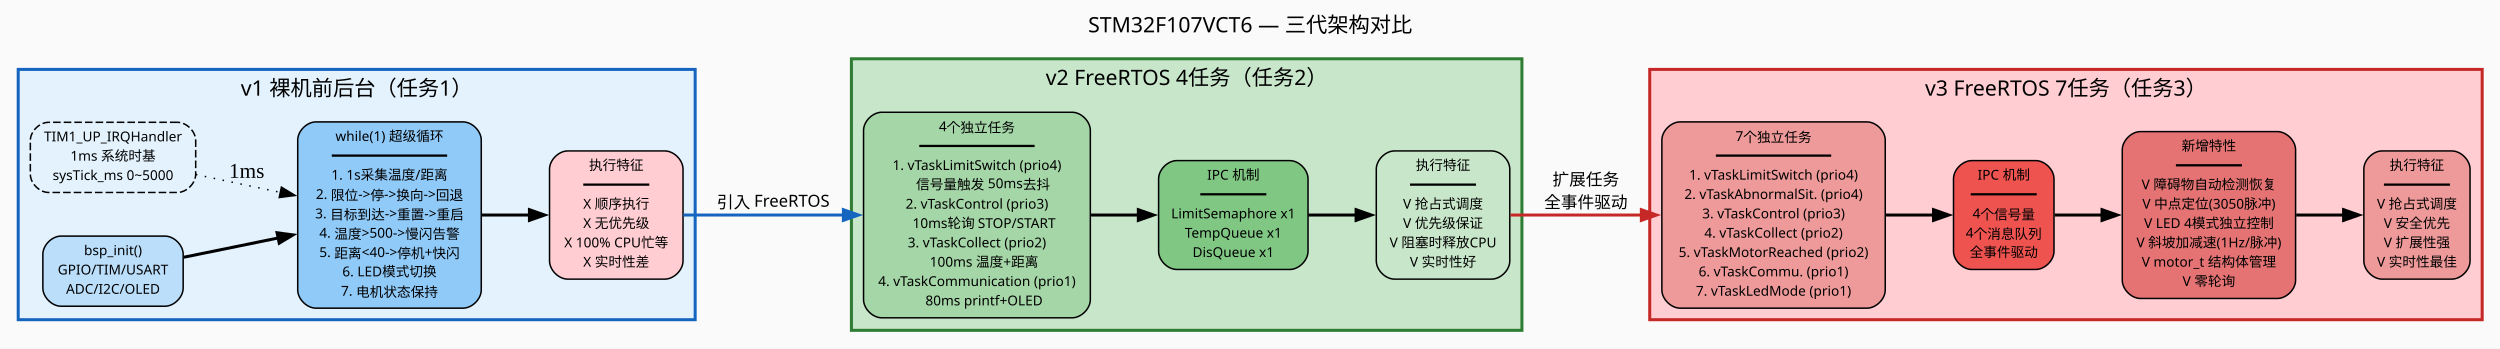
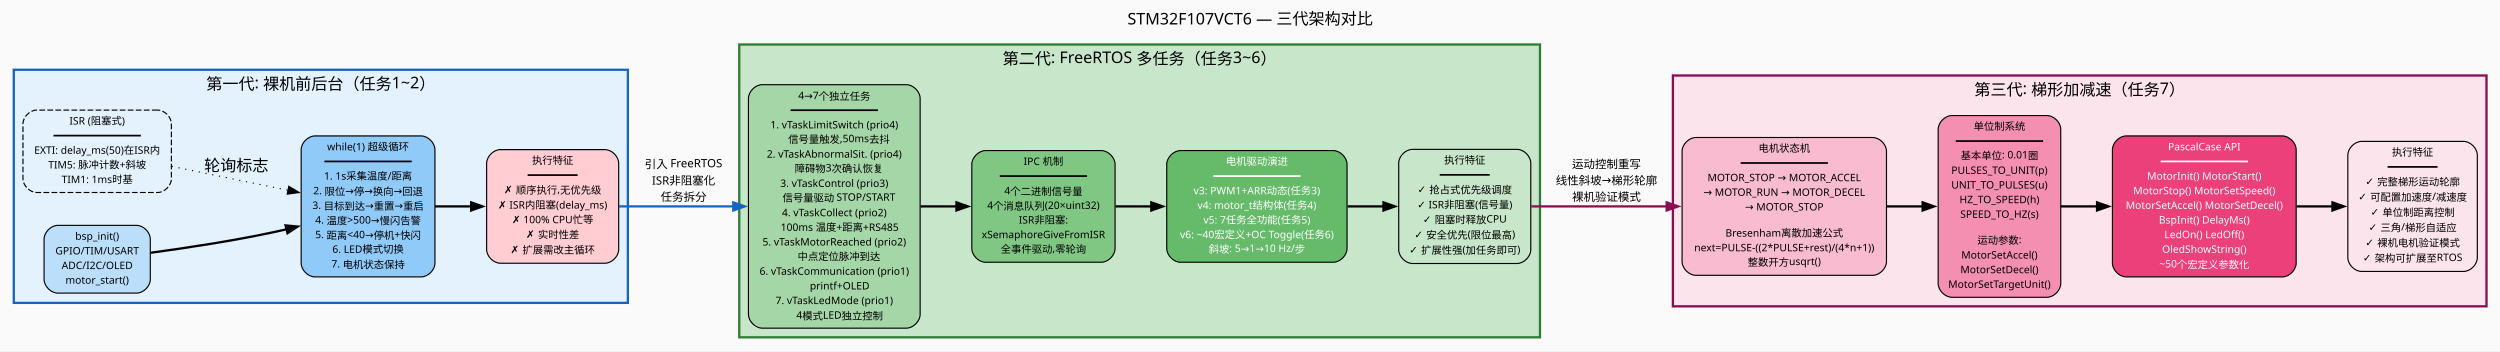
- <svg xmlns="http://www.w3.org/2000/svg" width="1648pt" height="230pt" viewBox="0.00 0.00 1648.00 230.00">
-   <g id="graph0" class="graph" transform="scale(1 1) rotate(0) translate(4 225.75)">
-     <polygon fill="#fafafa" stroke="none" points="-4,4 -4,-225.75 1644.25,-225.75 1644.25,4 -4,4" />
-     <text xml:space="preserve" text-anchor="middle" x="820.12" y="-204.45" font-family="Microsoft YaHei" font-size="14.00">STM32F107VCT6 — 三代架构对比</text>
+ <svg xmlns="http://www.w3.org/2000/svg" width="2177pt" height="306pt" viewBox="0.00 0.00 2177.00 306.00">
+   <g id="graph0" class="graph" transform="scale(1 1) rotate(0) translate(4 301.75)">
+     <polygon fill="#fafafa" stroke="none" points="-4,4 -4,-301.75 2173.25,-301.75 2173.25,4 -4,4" />
+     <text xml:space="preserve" text-anchor="middle" x="1084.62" y="-280.45" font-family="Microsoft YaHei" font-size="14.00">STM32F107VCT6 — 三代架构对比</text>
    <g id="clust1" class="cluster">
-       <polygon fill="#e3f2fd" stroke="#1565c0" stroke-width="2" points="8,-15 8,-180 454.25,-180 454.25,-15 8,-15" />
-       <text xml:space="preserve" text-anchor="middle" x="231.12" y="-162.7" font-family="Microsoft YaHei" font-size="14.00">v1 裸机前后台（任务1）</text>
+       <polygon fill="#e3f2fd" stroke="#1565c0" stroke-width="2" points="8,-38 8,-241 542.75,-241 542.75,-38 8,-38" />
+       <text xml:space="preserve" text-anchor="middle" x="275.38" y="-223.7" font-family="Microsoft YaHei" font-size="14.00">第一代: 裸机前后台（任务1~2）</text>
    </g>
    <g id="clust2" class="cluster">
-       <polygon fill="#c8e6c9" stroke="#2e7d32" stroke-width="2" points="557.25,-8 557.25,-187 999.25,-187 999.25,-8 557.25,-8" />
-       <text xml:space="preserve" text-anchor="middle" x="778.25" y="-169.7" font-family="Microsoft YaHei" font-size="14.00">v2 FreeRTOS 4任务（任务2）</text>
+       <polygon fill="#c8e6c9" stroke="#2e7d32" stroke-width="2" points="639.75,-8 639.75,-263 1337,-263 1337,-8 639.75,-8" />
+       <text xml:space="preserve" text-anchor="middle" x="988.38" y="-245.7" font-family="Microsoft YaHei" font-size="14.00">第二代: FreeRTOS 多任务（任务3~6）</text>
    </g>
    <g id="clust3" class="cluster">
-       <polygon fill="#ffcdd2" stroke="#c62828" stroke-width="2" points="1083.5,-15 1083.5,-180 1632.25,-180 1632.25,-15 1083.5,-15" />
-       <text xml:space="preserve" text-anchor="middle" x="1357.88" y="-162.7" font-family="Microsoft YaHei" font-size="14.00">v3 FreeRTOS 7任务（任务3）</text>
+       <polygon fill="#fce4ec" stroke="#880e4f" stroke-width="2" points="1452.75,-35 1452.75,-236 2161.25,-236 2161.25,-35 1452.75,-35" />
+       <text xml:space="preserve" text-anchor="middle" x="1807" y="-218.7" font-family="Microsoft YaHei" font-size="14.00">第三代: 梯形加减速（任务7）</text>
    </g>
    <g id="node1" class="node">
-       <path fill="#bbdefb" stroke="black" d="M104.75,-70.12C104.75,-70.12 36.25,-70.12 36.25,-70.12 30.25,-70.12 24.25,-64.12 24.25,-58.12 24.25,-58.12 24.25,-35.88 24.25,-35.88 24.25,-29.88 30.25,-23.88 36.25,-23.88 36.25,-23.88 104.75,-23.88 104.75,-23.88 110.75,-23.88 116.75,-29.88 116.75,-35.88 116.75,-35.88 116.75,-58.12 116.75,-58.12 116.75,-64.12 110.75,-70.12 104.75,-70.12" />
-       <text xml:space="preserve" text-anchor="middle" x="70.5" y="-57.58" font-family="Microsoft YaHei" font-size="9.00">bsp_init()</text>
-       <text xml:space="preserve" text-anchor="middle" x="70.5" y="-44.83" font-family="Microsoft YaHei" font-size="9.00">GPIO/TIM/USART</text>
-       <text xml:space="preserve" text-anchor="middle" x="70.5" y="-32.08" font-family="Microsoft YaHei" font-size="9.00">ADC/I2C/OLED</text>
+       <path fill="#bbdefb" stroke="black" d="M114.88,-105.5C114.88,-105.5 46.38,-105.5 46.38,-105.5 40.38,-105.5 34.38,-99.5 34.38,-93.5 34.38,-93.5 34.38,-58.5 34.38,-58.5 34.38,-52.5 40.38,-46.5 46.38,-46.5 46.38,-46.5 114.88,-46.5 114.88,-46.5 120.88,-46.5 126.88,-52.5 126.88,-58.5 126.88,-58.5 126.88,-93.5 126.88,-93.5 126.88,-99.5 120.88,-105.5 114.88,-105.5" />
+       <text xml:space="preserve" text-anchor="middle" x="80.62" y="-92.95" font-family="Microsoft YaHei" font-size="9.00">bsp_init()</text>
+       <text xml:space="preserve" text-anchor="middle" x="80.62" y="-80.2" font-family="Microsoft YaHei" font-size="9.00">GPIO/TIM/USART</text>
+       <text xml:space="preserve" text-anchor="middle" x="80.62" y="-67.45" font-family="Microsoft YaHei" font-size="9.00">ADC/I2C/OLED</text>
+       <text xml:space="preserve" text-anchor="middle" x="80.62" y="-54.7" font-family="Microsoft YaHei" font-size="9.00">motor_start()</text>
    </g>
    <g id="node2" class="node">
-       <path fill="#90caf9" stroke="black" d="M301.25,-145.38C301.25,-145.38 204.25,-145.38 204.25,-145.38 198.25,-145.38 192.25,-139.38 192.25,-133.38 192.25,-133.38 192.25,-34.62 192.25,-34.62 192.25,-28.62 198.25,-22.62 204.25,-22.62 204.25,-22.62 301.25,-22.62 301.25,-22.62 307.25,-22.62 313.25,-28.62 313.25,-34.62 313.25,-34.62 313.25,-133.38 313.25,-133.38 313.25,-139.38 307.25,-145.38 301.25,-145.38" />
-       <text xml:space="preserve" text-anchor="middle" x="252.75" y="-132.82" font-family="Microsoft YaHei" font-size="9.00">while(1) 超级循环</text>
-       <text xml:space="preserve" text-anchor="middle" x="252.75" y="-120.08" font-family="Microsoft YaHei" font-size="9.00">━━━━━━━━━━━━━━</text>
-       <text xml:space="preserve" text-anchor="middle" x="252.75" y="-107.33" font-family="Microsoft YaHei" font-size="9.00">1. 1s采集温度/距离</text>
-       <text xml:space="preserve" text-anchor="middle" x="252.75" y="-94.58" font-family="Microsoft YaHei" font-size="9.00">2. 限位-&gt;停-&gt;换向-&gt;回退</text>
-       <text xml:space="preserve" text-anchor="middle" x="252.75" y="-81.83" font-family="Microsoft YaHei" font-size="9.00">3. 目标到达-&gt;重置-&gt;重启</text>
-       <text xml:space="preserve" text-anchor="middle" x="252.75" y="-69.08" font-family="Microsoft YaHei" font-size="9.00">4. 温度&gt;500-&gt;慢闪告警</text>
-       <text xml:space="preserve" text-anchor="middle" x="252.75" y="-56.33" font-family="Microsoft YaHei" font-size="9.00">5. 距离&lt;40-&gt;停机+快闪</text>
-       <text xml:space="preserve" text-anchor="middle" x="252.75" y="-43.58" font-family="Microsoft YaHei" font-size="9.00">6. LED模式切换</text>
-       <text xml:space="preserve" text-anchor="middle" x="252.75" y="-30.82" font-family="Microsoft YaHei" font-size="9.00">7. 电机状态保持</text>
+       <path fill="#90caf9" stroke="black" d="M362.75,-183.38C362.75,-183.38 270.25,-183.38 270.25,-183.38 264.25,-183.38 258.25,-177.38 258.25,-171.38 258.25,-171.38 258.25,-72.62 258.25,-72.62 258.25,-66.62 264.25,-60.62 270.25,-60.62 270.25,-60.62 362.75,-60.62 362.75,-60.62 368.75,-60.62 374.75,-66.62 374.75,-72.62 374.75,-72.62 374.75,-171.38 374.75,-171.38 374.75,-177.38 368.75,-183.38 362.75,-183.38" />
+       <text xml:space="preserve" text-anchor="middle" x="316.5" y="-170.82" font-family="Microsoft YaHei" font-size="9.00">while(1) 超级循环</text>
+       <text xml:space="preserve" text-anchor="middle" x="316.5" y="-158.07" font-family="Microsoft YaHei" font-size="9.00">━━━━━━━━━━━━━━</text>
+       <text xml:space="preserve" text-anchor="middle" x="316.5" y="-145.32" font-family="Microsoft YaHei" font-size="9.00">1. 1s采集温度/距离</text>
+       <text xml:space="preserve" text-anchor="middle" x="316.5" y="-132.57" font-family="Microsoft YaHei" font-size="9.00">2. 限位→停→换向→回退</text>
+       <text xml:space="preserve" text-anchor="middle" x="316.5" y="-119.83" font-family="Microsoft YaHei" font-size="9.00">3. 目标到达→重置→重启</text>
+       <text xml:space="preserve" text-anchor="middle" x="316.5" y="-107.08" font-family="Microsoft YaHei" font-size="9.00">4. 温度&gt;500→慢闪告警</text>
+       <text xml:space="preserve" text-anchor="middle" x="316.5" y="-94.33" font-family="Microsoft YaHei" font-size="9.00">5. 距离&lt;40→停机+快闪</text>
+       <text xml:space="preserve" text-anchor="middle" x="316.5" y="-81.58" font-family="Microsoft YaHei" font-size="9.00">6. LED模式切换</text>
+       <text xml:space="preserve" text-anchor="middle" x="316.5" y="-68.83" font-family="Microsoft YaHei" font-size="9.00">7. 电机状态保持</text>
    </g>
    <g id="edge1" class="edge">
-       <path fill="none" stroke="black" stroke-width="2" d="M117.23,-56.2C133.92,-59.58 152.94,-63.44 170.25,-67 173.79,-67.73 177.41,-68.48 181.08,-69.23" />
-       <polygon fill="black" stroke="black" stroke-width="2" points="178.65,-72.3 189.15,-70.9 180.07,-65.45 178.65,-72.3" />
+       <path fill="none" stroke="black" stroke-width="2" d="M127.21,-81.65C158.14,-85.83 199.87,-92.15 236.25,-100 239.81,-100.77 243.45,-101.6 247.11,-102.48" />
+       <polygon fill="black" stroke="black" stroke-width="2" points="244.64,-105.47 255.19,-104.49 246.33,-98.68 244.64,-105.47" />
    </g>
    <g id="node4" class="node">
-       <path fill="#ffcdd2" stroke="black" d="M434.25,-126.25C434.25,-126.25 370.25,-126.25 370.25,-126.25 364.25,-126.25 358.25,-120.25 358.25,-114.25 358.25,-114.25 358.25,-53.75 358.25,-53.75 358.25,-47.75 364.25,-41.75 370.25,-41.75 370.25,-41.75 434.25,-41.75 434.25,-41.75 440.25,-41.75 446.25,-47.75 446.25,-53.75 446.25,-53.75 446.25,-114.25 446.25,-114.25 446.25,-120.25 440.25,-126.25 434.25,-126.25" />
-       <text xml:space="preserve" text-anchor="middle" x="402.25" y="-113.7" font-family="Microsoft YaHei" font-size="9.00">执行特征</text>
-       <text xml:space="preserve" text-anchor="middle" x="402.25" y="-100.95" font-family="Microsoft YaHei" font-size="9.00">━━━━━━━━</text>
-       <text xml:space="preserve" text-anchor="middle" x="402.25" y="-88.2" font-family="Microsoft YaHei" font-size="9.00">X 顺序执行</text>
-       <text xml:space="preserve" text-anchor="middle" x="402.25" y="-75.45" font-family="Microsoft YaHei" font-size="9.00">X 无优先级</text>
-       <text xml:space="preserve" text-anchor="middle" x="402.25" y="-62.7" font-family="Microsoft YaHei" font-size="9.00">X 100% CPU忙等</text>
-       <text xml:space="preserve" text-anchor="middle" x="402.25" y="-49.95" font-family="Microsoft YaHei" font-size="9.00">X 实时性差</text>
+       <path fill="#ffcdd2" stroke="black" d="M522.75,-171.48C522.75,-171.48 431.75,-171.48 431.75,-171.48 425.75,-171.48 419.75,-165.48 419.75,-159.48 419.75,-159.48 419.75,-84.52 419.75,-84.52 419.75,-78.52 425.75,-72.52 431.75,-72.52 431.75,-72.52 522.75,-72.52 522.75,-72.52 528.75,-72.52 534.75,-78.52 534.75,-84.52 534.75,-84.52 534.75,-159.48 534.75,-159.48 534.75,-165.48 528.75,-171.48 522.75,-171.48" />
+       <text xml:space="preserve" text-anchor="middle" x="477.25" y="-158.93" font-family="Microsoft YaHei" font-size="9.00">执行特征</text>
+       <text xml:space="preserve" text-anchor="middle" x="477.25" y="-146.18" font-family="Microsoft YaHei" font-size="9.00">━━━━━━━━</text>
+       <text xml:space="preserve" text-anchor="middle" x="477.25" y="-133.43" font-family="Microsoft YaHei" font-size="9.00">✗ 顺序执行,无优先级</text>
+       <text xml:space="preserve" text-anchor="middle" x="477.25" y="-120.11" font-family="Microsoft YaHei" font-size="9.00">✗ ISR内阻塞(delay_ms)</text>
+       <text xml:space="preserve" text-anchor="middle" x="477.25" y="-107.36" font-family="Microsoft YaHei" font-size="9.00">✗ 100% CPU忙等</text>
+       <text xml:space="preserve" text-anchor="middle" x="477.25" y="-94.61" font-family="Microsoft YaHei" font-size="9.00">✗ 实时性差</text>
+       <text xml:space="preserve" text-anchor="middle" x="477.25" y="-81.29" font-family="Microsoft YaHei" font-size="9.00">✗ 扩展需改主循环</text>
    </g>
    <g id="edge3" class="edge">
-       <path fill="none" stroke="black" stroke-width="2" d="M313.74,-84C324.64,-84 335.95,-84 346.68,-84" />
-       <polygon fill="black" stroke="black" stroke-width="2" points="345.01,-87.5 355.01,-84 345.01,-80.5 345.01,-87.5" />
+       <path fill="none" stroke="black" stroke-width="2" d="M374.81,-122C385.56,-122 396.89,-122 407.93,-122" />
+       <polygon fill="black" stroke="black" stroke-width="2" points="406.26,-125.5 416.26,-122 406.26,-118.5 406.26,-125.5" />
    </g>
    <g id="node3" class="node">
-       <path fill="#e3f2fd" stroke="black" stroke-dasharray="5,2" d="M113,-145.12C113,-145.12 28,-145.12 28,-145.12 22,-145.12 16,-139.12 16,-133.12 16,-133.12 16,-110.88 16,-110.88 16,-104.88 22,-98.88 28,-98.88 28,-98.88 113,-98.88 113,-98.88 119,-98.88 125,-104.88 125,-110.88 125,-110.88 125,-133.12 125,-133.12 125,-139.12 119,-145.12 113,-145.12" />
-       <text xml:space="preserve" text-anchor="middle" x="70.5" y="-132.57" font-family="Microsoft YaHei" font-size="9.00">TIM1_UP_IRQHandler</text>
-       <text xml:space="preserve" text-anchor="middle" x="70.5" y="-119.83" font-family="Microsoft YaHei" font-size="9.00">1ms 系统时基</text>
-       <text xml:space="preserve" text-anchor="middle" x="70.5" y="-107.08" font-family="Microsoft YaHei" font-size="9.00">sysTick_ms 0~5000</text>
+       <path fill="#e3f2fd" stroke="black" stroke-dasharray="5,2" d="M133.25,-205.88C133.25,-205.88 28,-205.88 28,-205.88 22,-205.88 16,-199.88 16,-193.88 16,-193.88 16,-146.12 16,-146.12 16,-140.12 22,-134.12 28,-134.12 28,-134.12 133.25,-134.12 133.25,-134.12 139.25,-134.12 145.25,-140.12 145.25,-146.12 145.25,-146.12 145.25,-193.88 145.25,-193.88 145.25,-199.88 139.25,-205.88 133.25,-205.88" />
+       <text xml:space="preserve" text-anchor="middle" x="80.62" y="-193.32" font-family="Microsoft YaHei" font-size="9.00">ISR (阻塞式)</text>
+       <text xml:space="preserve" text-anchor="middle" x="80.62" y="-180.57" font-family="Microsoft YaHei" font-size="9.00">━━━━━━━━━━━━━━</text>
+       <text xml:space="preserve" text-anchor="middle" x="80.62" y="-167.82" font-family="Microsoft YaHei" font-size="9.00">EXTI: delay_ms(50)在ISR内</text>
+       <text xml:space="preserve" text-anchor="middle" x="80.62" y="-155.07" font-family="Microsoft YaHei" font-size="9.00">TIM5: 脉冲计数+斜坡</text>
+       <text xml:space="preserve" text-anchor="middle" x="80.62" y="-142.32" font-family="Microsoft YaHei" font-size="9.00">TIM1: 1ms时基</text>
    </g>
    <g id="edge2" class="edge">
-       <path fill="none" stroke="black" stroke-dasharray="1,5" d="M125.09,-110.7C142.62,-107.01 162.37,-102.84 180.96,-98.92" />
-       <polygon fill="black" stroke="black" points="181.51,-102.38 190.57,-96.9 180.07,-95.54 181.51,-102.38" />
-       <text xml:space="preserve" text-anchor="middle" x="158.62" y="-108.48" font-family="Times New Roman,serif" font-size="14.00">1ms</text>
+       <path fill="none" stroke="black" stroke-dasharray="1,5" d="M145.53,-156.88C176.99,-150.43 214.94,-142.64 246.99,-136.06" />
+       <polygon fill="black" stroke="black" points="247.49,-139.53 256.58,-134.09 246.08,-132.67 247.49,-139.53" />
+       <text xml:space="preserve" text-anchor="middle" x="201.75" y="-152.66" font-family="Times New Roman,serif" font-size="14.00">轮询标志</text>
    </g>
    <g id="node5" class="node">
-       <path fill="#a5d6a7" stroke="black" d="M702.75,-151.75C702.75,-151.75 577.25,-151.75 577.25,-151.75 571.25,-151.75 565.25,-145.75 565.25,-139.75 565.25,-139.75 565.25,-28.25 565.25,-28.25 565.25,-22.25 571.25,-16.25 577.25,-16.25 577.25,-16.25 702.75,-16.25 702.75,-16.25 708.75,-16.25 714.75,-22.25 714.75,-28.25 714.75,-28.25 714.75,-139.75 714.75,-139.75 714.75,-145.75 708.75,-151.75 702.75,-151.75" />
-       <text xml:space="preserve" text-anchor="middle" x="640" y="-139.2" font-family="Microsoft YaHei" font-size="9.00">4个独立任务</text>
-       <text xml:space="preserve" text-anchor="middle" x="640" y="-126.45" font-family="Microsoft YaHei" font-size="9.00">━━━━━━━━━━━━━━</text>
-       <text xml:space="preserve" text-anchor="middle" x="640" y="-113.7" font-family="Microsoft YaHei" font-size="9.00">1. vTaskLimitSwitch (prio4)</text>
-       <text xml:space="preserve" text-anchor="middle" x="640" y="-100.95" font-family="Microsoft YaHei" font-size="9.00">    信号量触发 50ms去抖</text>
-       <text xml:space="preserve" text-anchor="middle" x="640" y="-88.2" font-family="Microsoft YaHei" font-size="9.00">2. vTaskControl (prio3)</text>
-       <text xml:space="preserve" text-anchor="middle" x="640" y="-75.45" font-family="Microsoft YaHei" font-size="9.00">    10ms轮询 STOP/START</text>
-       <text xml:space="preserve" text-anchor="middle" x="640" y="-62.7" font-family="Microsoft YaHei" font-size="9.00">3. vTaskCollect (prio2)</text>
-       <text xml:space="preserve" text-anchor="middle" x="640" y="-49.95" font-family="Microsoft YaHei" font-size="9.00">    100ms 温度+距离</text>
-       <text xml:space="preserve" text-anchor="middle" x="640" y="-37.2" font-family="Microsoft YaHei" font-size="9.00">4. vTaskCommunication (prio1)</text>
-       <text xml:space="preserve" text-anchor="middle" x="640" y="-24.45" font-family="Microsoft YaHei" font-size="9.00">    80ms printf+OLED</text>
+       <path fill="#a5d6a7" stroke="black" d="M785.25,-228C785.25,-228 659.75,-228 659.75,-228 653.75,-228 647.75,-222 647.75,-216 647.75,-216 647.75,-28 647.75,-28 647.75,-22 653.75,-16 659.75,-16 659.75,-16 785.25,-16 785.25,-16 791.25,-16 797.25,-22 797.25,-28 797.25,-28 797.25,-216 797.25,-216 797.25,-222 791.25,-228 785.25,-228" />
+       <text xml:space="preserve" text-anchor="middle" x="722.5" y="-215.45" font-family="Microsoft YaHei" font-size="9.00">4→7个独立任务</text>
+       <text xml:space="preserve" text-anchor="middle" x="722.5" y="-202.7" font-family="Microsoft YaHei" font-size="9.00">━━━━━━━━━━━━━━</text>
+       <text xml:space="preserve" text-anchor="middle" x="722.5" y="-189.95" font-family="Microsoft YaHei" font-size="9.00">1. vTaskLimitSwitch (prio4)</text>
+       <text xml:space="preserve" text-anchor="middle" x="722.5" y="-177.2" font-family="Microsoft YaHei" font-size="9.00">    信号量触发,50ms去抖</text>
+       <text xml:space="preserve" text-anchor="middle" x="722.5" y="-164.45" font-family="Microsoft YaHei" font-size="9.00">2. vTaskAbnormalSit. (prio4)</text>
+       <text xml:space="preserve" text-anchor="middle" x="722.5" y="-151.7" font-family="Microsoft YaHei" font-size="9.00">    障碍物3次确认恢复</text>
+       <text xml:space="preserve" text-anchor="middle" x="722.5" y="-138.95" font-family="Microsoft YaHei" font-size="9.00">3. vTaskControl (prio3)</text>
+       <text xml:space="preserve" text-anchor="middle" x="722.5" y="-126.2" font-family="Microsoft YaHei" font-size="9.00">    信号量驱动 STOP/START</text>
+       <text xml:space="preserve" text-anchor="middle" x="722.5" y="-113.45" font-family="Microsoft YaHei" font-size="9.00">4. vTaskCollect (prio2)</text>
+       <text xml:space="preserve" text-anchor="middle" x="722.5" y="-100.7" font-family="Microsoft YaHei" font-size="9.00">    100ms 温度+距离+RS485</text>
+       <text xml:space="preserve" text-anchor="middle" x="722.5" y="-87.95" font-family="Microsoft YaHei" font-size="9.00">5. vTaskMotorReached (prio2)</text>
+       <text xml:space="preserve" text-anchor="middle" x="722.5" y="-75.2" font-family="Microsoft YaHei" font-size="9.00">    中点定位脉冲到达</text>
+       <text xml:space="preserve" text-anchor="middle" x="722.5" y="-62.45" font-family="Microsoft YaHei" font-size="9.00">6. vTaskCommunication (prio1)</text>
+       <text xml:space="preserve" text-anchor="middle" x="722.5" y="-49.7" font-family="Microsoft YaHei" font-size="9.00">    printf+OLED</text>
+       <text xml:space="preserve" text-anchor="middle" x="722.5" y="-36.95" font-family="Microsoft YaHei" font-size="9.00">7. vTaskLedMode (prio1)</text>
+       <text xml:space="preserve" text-anchor="middle" x="722.5" y="-24.2" font-family="Microsoft YaHei" font-size="9.00">    4模式LED独立控制</text>
+     </g>
+     <g id="edge10" class="edge">
+       <path fill="none" stroke="#1565c0" stroke-width="2" d="M534.97,-122C565.12,-122 602.79,-122 636.36,-122" />
+       <polygon fill="#1565c0" stroke="#1565c0" stroke-width="2" points="634.55,-125.5 644.55,-122 634.55,-118.5 634.55,-125.5" />
+       <text xml:space="preserve" text-anchor="middle" x="591.25" y="-155.25" font-family="Microsoft YaHei" font-size="10.00">引入 FreeRTOS</text>
+       <text xml:space="preserve" text-anchor="middle" x="591.25" y="-141" font-family="Microsoft YaHei" font-size="10.00">ISR非阻塞化</text>
+       <text xml:space="preserve" text-anchor="middle" x="591.25" y="-126.75" font-family="Microsoft YaHei" font-size="10.00">任务拆分</text>
+     </g>
+     <g id="node6" class="node">
+       <path fill="#81c784" stroke="black" d="M955,-170.62C955,-170.62 854.25,-170.62 854.25,-170.62 848.25,-170.62 842.25,-164.62 842.25,-158.62 842.25,-158.62 842.25,-85.38 842.25,-85.38 842.25,-79.38 848.25,-73.38 854.25,-73.38 854.25,-73.38 955,-73.38 955,-73.38 961,-73.38 967,-79.38 967,-85.38 967,-85.38 967,-158.62 967,-158.62 967,-164.62 961,-170.62 955,-170.62" />
+       <text xml:space="preserve" text-anchor="middle" x="904.62" y="-158.07" font-family="Microsoft YaHei" font-size="9.00">IPC 机制</text>
+       <text xml:space="preserve" text-anchor="middle" x="904.62" y="-145.32" font-family="Microsoft YaHei" font-size="9.00">━━━━━━━━━━━━━━</text>
+       <text xml:space="preserve" text-anchor="middle" x="904.62" y="-132.57" font-family="Microsoft YaHei" font-size="9.00">4个二进制信号量</text>
+       <text xml:space="preserve" text-anchor="middle" x="904.62" y="-119.83" font-family="Microsoft YaHei" font-size="9.00">4个消息队列(20×uint32)</text>
+       <text xml:space="preserve" text-anchor="middle" x="904.62" y="-107.08" font-family="Microsoft YaHei" font-size="9.00">ISR非阻塞:</text>
+       <text xml:space="preserve" text-anchor="middle" x="904.62" y="-94.33" font-family="Microsoft YaHei" font-size="9.00">xSemaphoreGiveFromISR</text>
+       <text xml:space="preserve" text-anchor="middle" x="904.62" y="-81.58" font-family="Microsoft YaHei" font-size="9.00">全事件驱动,零轮询</text>
+     </g>
+     <g id="edge4" class="edge">
+       <path fill="none" stroke="black" stroke-width="2" d="M797.54,-122C808.49,-122 819.76,-122 830.69,-122" />
+       <polygon fill="black" stroke="black" stroke-width="2" points="828.89,-125.5 838.89,-122 828.89,-118.5 828.89,-125.5" />
+     </g>
+     <g id="node7" class="node">
+       <path fill="#66bb6a" stroke="black" d="M1157,-170.62C1157,-170.62 1024,-170.62 1024,-170.62 1018,-170.62 1012,-164.62 1012,-158.62 1012,-158.62 1012,-85.38 1012,-85.38 1012,-79.38 1018,-73.38 1024,-73.38 1024,-73.38 1157,-73.38 1157,-73.38 1163,-73.38 1169,-79.38 1169,-85.38 1169,-85.38 1169,-158.62 1169,-158.62 1169,-164.62 1163,-170.62 1157,-170.62" />
+       <text xml:space="preserve" text-anchor="middle" x="1090.5" y="-158.07" font-family="Microsoft YaHei" font-size="9.00" fill="white">电机驱动演进</text>
+       <text xml:space="preserve" text-anchor="middle" x="1090.5" y="-145.32" font-family="Microsoft YaHei" font-size="9.00" fill="white">━━━━━━━━━━━━━━</text>
+       <text xml:space="preserve" text-anchor="middle" x="1090.5" y="-132.57" font-family="Microsoft YaHei" font-size="9.00" fill="white">v3: PWM1+ARR动态(任务3)</text>
+       <text xml:space="preserve" text-anchor="middle" x="1090.5" y="-119.83" font-family="Microsoft YaHei" font-size="9.00" fill="white">v4: motor_t结构体(任务4)</text>
+       <text xml:space="preserve" text-anchor="middle" x="1090.5" y="-107.08" font-family="Microsoft YaHei" font-size="9.00" fill="white">v5: 7任务全功能(任务5)</text>
+       <text xml:space="preserve" text-anchor="middle" x="1090.5" y="-94.33" font-family="Microsoft YaHei" font-size="9.00" fill="white">v6: ~40宏定义+OC Toggle(任务6)</text>
+       <text xml:space="preserve" text-anchor="middle" x="1090.5" y="-81.58" font-family="Microsoft YaHei" font-size="9.00" fill="white">斜坡: 5→1→10 Hz/步</text>
+     </g>
+     <g id="edge5" class="edge">
+       <path fill="none" stroke="black" stroke-width="2" d="M967.36,-122C977.9,-122 989.02,-122 1000.1,-122" />
+       <polygon fill="black" stroke="black" stroke-width="2" points="998.57,-125.5 1008.57,-122 998.57,-118.5 998.57,-125.5" />
+     </g>
+     <g id="node8" class="node">
+       <path fill="#c8e6c9" stroke="black" d="M1317,-171.7C1317,-171.7 1226,-171.7 1226,-171.7 1220,-171.7 1214,-165.7 1214,-159.7 1214,-159.7 1214,-84.3 1214,-84.3 1214,-78.3 1220,-72.3 1226,-72.3 1226,-72.3 1317,-72.3 1317,-72.3 1323,-72.3 1329,-78.3 1329,-84.3 1329,-84.3 1329,-159.7 1329,-159.7 1329,-165.7 1323,-171.7 1317,-171.7" />
+       <text xml:space="preserve" text-anchor="middle" x="1271.5" y="-159.15" font-family="Microsoft YaHei" font-size="9.00">执行特征</text>
+       <text xml:space="preserve" text-anchor="middle" x="1271.5" y="-146.4" font-family="Microsoft YaHei" font-size="9.00">━━━━━━━━</text>
+       <text xml:space="preserve" text-anchor="middle" x="1271.5" y="-133.65" font-family="Microsoft YaHei" font-size="9.00">✓ 抢占式优先级调度</text>
+       <text xml:space="preserve" text-anchor="middle" x="1271.5" y="-120.36" font-family="Microsoft YaHei" font-size="9.00">✓ ISR非阻塞(信号量)</text>
+       <text xml:space="preserve" text-anchor="middle" x="1271.5" y="-107.61" font-family="Microsoft YaHei" font-size="9.00">✓ 阻塞时释放CPU</text>
+       <text xml:space="preserve" text-anchor="middle" x="1271.5" y="-94.33" font-family="Microsoft YaHei" font-size="9.00">✓ 安全优先(限位最高)</text>
+       <text xml:space="preserve" text-anchor="middle" x="1271.5" y="-81.04" font-family="Microsoft YaHei" font-size="9.00">✓ 扩展性强(加任务即可)</text>
+     </g>
+     <g id="edge6" class="edge">
+       <path fill="none" stroke="black" stroke-width="2" d="M1169.49,-122C1180.42,-122 1191.59,-122 1202.32,-122" />
+       <polygon fill="black" stroke="black" stroke-width="2" points="1200.73,-125.5 1210.73,-122 1200.73,-118.5 1200.73,-125.5" />
+     </g>
+     <g id="node9" class="node">
+       <path fill="#f8bbd0" stroke="black" d="M1626.75,-182C1626.75,-182 1472.75,-182 1472.75,-182 1466.75,-182 1460.75,-176 1460.75,-170 1460.75,-170 1460.75,-74 1460.75,-74 1460.75,-68 1466.75,-62 1472.75,-62 1472.75,-62 1626.75,-62 1626.75,-62 1632.75,-62 1638.75,-68 1638.75,-74 1638.75,-74 1638.75,-170 1638.75,-170 1638.75,-176 1632.75,-182 1626.75,-182" />
+       <text xml:space="preserve" text-anchor="middle" x="1549.75" y="-169.45" font-family="Microsoft YaHei" font-size="9.00">电机状态机</text>
+       <text xml:space="preserve" text-anchor="middle" x="1549.75" y="-156.7" font-family="Microsoft YaHei" font-size="9.00">━━━━━━━━━━━━━━</text>
+       <text xml:space="preserve" text-anchor="middle" x="1549.75" y="-143.95" font-family="Microsoft YaHei" font-size="9.00">MOTOR_STOP → MOTOR_ACCEL</text>
+       <text xml:space="preserve" text-anchor="middle" x="1549.75" y="-131.2" font-family="Microsoft YaHei" font-size="9.00">→ MOTOR_RUN → MOTOR_DECEL</text>
+       <text xml:space="preserve" text-anchor="middle" x="1549.75" y="-118.45" font-family="Microsoft YaHei" font-size="9.00">→ MOTOR_STOP</text>
+       <text xml:space="preserve" text-anchor="middle" x="1549.75" y="-95.7" font-family="Microsoft YaHei" font-size="9.00">Bresenham离散加速公式</text>
+       <text xml:space="preserve" text-anchor="middle" x="1549.75" y="-82.95" font-family="Microsoft YaHei" font-size="9.00">next=PULSE-((2*PULSE+rest)/(4*n+1))</text>
+       <text xml:space="preserve" text-anchor="middle" x="1549.75" y="-70.2" font-family="Microsoft YaHei" font-size="9.00">整数开方usqrt()</text>
+     </g>
+     <g id="edge11" class="edge">
+       <path fill="none" stroke="#880e4f" stroke-width="2" d="M1329.4,-122C1363.84,-122 1408.71,-122 1448.89,-122" />
+       <polygon fill="#880e4f" stroke="#880e4f" stroke-width="2" points="1447.34,-125.5 1457.34,-122 1447.34,-118.5 1447.34,-125.5" />
+       <text xml:space="preserve" text-anchor="middle" x="1394.88" y="-155.25" font-family="Microsoft YaHei" font-size="10.00">运动控制重写</text>
+       <text xml:space="preserve" text-anchor="middle" x="1394.88" y="-141" font-family="Microsoft YaHei" font-size="10.00">线性斜坡→梯形轮廓</text>
+       <text xml:space="preserve" text-anchor="middle" x="1394.88" y="-126.75" font-family="Microsoft YaHei" font-size="10.00">裸机验证模式</text>
+     </g>
+     <g id="node10" class="node">
+       <path fill="#f48fb1" stroke="black" d="M1778.5,-201.12C1778.5,-201.12 1695.75,-201.12 1695.75,-201.12 1689.75,-201.12 1683.75,-195.12 1683.75,-189.12 1683.75,-189.12 1683.75,-54.88 1683.75,-54.88 1683.75,-48.88 1689.75,-42.88 1695.75,-42.88 1695.75,-42.88 1778.5,-42.88 1778.5,-42.88 1784.5,-42.88 1790.5,-48.88 1790.5,-54.88 1790.5,-54.88 1790.5,-189.12 1790.5,-189.12 1790.5,-195.12 1784.5,-201.12 1778.5,-201.12" />
+       <text xml:space="preserve" text-anchor="middle" x="1737.12" y="-188.57" font-family="Microsoft YaHei" font-size="9.00">单位制系统</text>
+       <text xml:space="preserve" text-anchor="middle" x="1737.12" y="-175.82" font-family="Microsoft YaHei" font-size="9.00">━━━━━━━━━━━━━━</text>
+       <text xml:space="preserve" text-anchor="middle" x="1737.12" y="-163.07" font-family="Microsoft YaHei" font-size="9.00">基本单位: 0.01圈</text>
+       <text xml:space="preserve" text-anchor="middle" x="1737.12" y="-150.32" font-family="Microsoft YaHei" font-size="9.00">PULSES_TO_UNIT(p)</text>
+       <text xml:space="preserve" text-anchor="middle" x="1737.12" y="-137.57" font-family="Microsoft YaHei" font-size="9.00">UNIT_TO_PULSES(u)</text>
+       <text xml:space="preserve" text-anchor="middle" x="1737.12" y="-124.83" font-family="Microsoft YaHei" font-size="9.00">HZ_TO_SPEED(h)</text>
+       <text xml:space="preserve" text-anchor="middle" x="1737.12" y="-112.08" font-family="Microsoft YaHei" font-size="9.00">SPEED_TO_HZ(s)</text>
+       <text xml:space="preserve" text-anchor="middle" x="1737.12" y="-89.33" font-family="Microsoft YaHei" font-size="9.00">运动参数:</text>
+       <text xml:space="preserve" text-anchor="middle" x="1737.12" y="-76.58" font-family="Microsoft YaHei" font-size="9.00">MotorSetAccel()</text>
+       <text xml:space="preserve" text-anchor="middle" x="1737.12" y="-63.83" font-family="Microsoft YaHei" font-size="9.00">MotorSetDecel()</text>
+       <text xml:space="preserve" text-anchor="middle" x="1737.12" y="-51.08" font-family="Microsoft YaHei" font-size="9.00">MotorSetTargetUnit()</text>
+     </g>
+     <g id="edge7" class="edge">
+       <path fill="none" stroke="black" stroke-width="2" d="M1639.09,-122C1650.19,-122 1661.37,-122 1671.99,-122" />
+       <polygon fill="black" stroke="black" stroke-width="2" points="1670.24,-125.5 1680.24,-122 1670.24,-118.5 1670.24,-125.5" />
+     </g>
+     <g id="node11" class="node">
+       <path fill="#ec407a" stroke="black" d="M1983.5,-183.38C1983.5,-183.38 1847.5,-183.38 1847.5,-183.38 1841.5,-183.38 1835.5,-177.38 1835.5,-171.38 1835.5,-171.38 1835.5,-72.62 1835.5,-72.62 1835.5,-66.62 1841.5,-60.62 1847.5,-60.62 1847.5,-60.62 1983.5,-60.62 1983.5,-60.62 1989.5,-60.62 1995.5,-66.62 1995.5,-72.62 1995.5,-72.62 1995.5,-171.38 1995.5,-171.38 1995.5,-177.38 1989.5,-183.38 1983.5,-183.38" />
+       <text xml:space="preserve" text-anchor="middle" x="1915.5" y="-170.82" font-family="Microsoft YaHei" font-size="9.00" fill="white">PascalCase API</text>
+       <text xml:space="preserve" text-anchor="middle" x="1915.5" y="-158.07" font-family="Microsoft YaHei" font-size="9.00" fill="white">━━━━━━━━━━━━━━</text>
+       <text xml:space="preserve" text-anchor="middle" x="1915.5" y="-145.32" font-family="Microsoft YaHei" font-size="9.00" fill="white">MotorInit() MotorStart()</text>
+       <text xml:space="preserve" text-anchor="middle" x="1915.5" y="-132.57" font-family="Microsoft YaHei" font-size="9.00" fill="white">MotorStop() MotorSetSpeed()</text>
+       <text xml:space="preserve" text-anchor="middle" x="1915.5" y="-119.83" font-family="Microsoft YaHei" font-size="9.00" fill="white">MotorSetAccel() MotorSetDecel()</text>
+       <text xml:space="preserve" text-anchor="middle" x="1915.5" y="-107.08" font-family="Microsoft YaHei" font-size="9.00" fill="white">BspInit() DelayMs()</text>
+       <text xml:space="preserve" text-anchor="middle" x="1915.5" y="-94.33" font-family="Microsoft YaHei" font-size="9.00" fill="white">LedOn() LedOff()</text>
+       <text xml:space="preserve" text-anchor="middle" x="1915.5" y="-81.58" font-family="Microsoft YaHei" font-size="9.00" fill="white">OledShowString()</text>
+       <text xml:space="preserve" text-anchor="middle" x="1915.5" y="-68.83" font-family="Microsoft YaHei" font-size="9.00" fill="white">~50个宏定义参数化</text>
+     </g>
+     <g id="edge8" class="edge">
+       <path fill="none" stroke="black" stroke-width="2" d="M1790.57,-122C1801.08,-122 1812.4,-122 1823.78,-122" />
+       <polygon fill="black" stroke="black" stroke-width="2" points="1822.13,-125.5 1832.13,-122 1822.13,-118.5 1822.13,-125.5" />
+     </g>
+     <g id="node12" class="node">
+       <path fill="#fce4ec" stroke="black" d="M2141.25,-178.62C2141.25,-178.62 2052.5,-178.62 2052.5,-178.62 2046.5,-178.62 2040.5,-172.62 2040.5,-166.62 2040.5,-166.62 2040.5,-77.38 2040.5,-77.38 2040.5,-71.38 2046.5,-65.38 2052.5,-65.38 2052.5,-65.38 2141.25,-65.38 2141.25,-65.38 2147.25,-65.38 2153.25,-71.38 2153.25,-77.38 2153.25,-77.38 2153.25,-166.62 2153.25,-166.62 2153.25,-172.62 2147.25,-178.62 2141.25,-178.62" />
+       <text xml:space="preserve" text-anchor="middle" x="2096.88" y="-166.07" font-family="Microsoft YaHei" font-size="9.00">执行特征</text>
+       <text xml:space="preserve" text-anchor="middle" x="2096.88" y="-153.32" font-family="Microsoft YaHei" font-size="9.00">━━━━━━━━</text>
+       <text xml:space="preserve" text-anchor="middle" x="2096.88" y="-140.57" font-family="Microsoft YaHei" font-size="9.00">✓ 完整梯形运动轮廓</text>
+       <text xml:space="preserve" text-anchor="middle" x="2096.88" y="-127.28" font-family="Microsoft YaHei" font-size="9.00">✓ 可配置加速度/减速度</text>
+       <text xml:space="preserve" text-anchor="middle" x="2096.88" y="-113.99" font-family="Microsoft YaHei" font-size="9.00">✓ 单位制距离控制</text>
+       <text xml:space="preserve" text-anchor="middle" x="2096.88" y="-100.7" font-family="Microsoft YaHei" font-size="9.00">✓ 三角/梯形自适应</text>
+       <text xml:space="preserve" text-anchor="middle" x="2096.88" y="-87.41" font-family="Microsoft YaHei" font-size="9.00">✓ 裸机电机验证模式</text>
+       <text xml:space="preserve" text-anchor="middle" x="2096.88" y="-74.12" font-family="Microsoft YaHei" font-size="9.00">✓ 架构可扩展至RTOS</text>
    </g>
    <g id="edge9" class="edge">
-       <path fill="none" stroke="#1565c0" stroke-width="2" d="M446.49,-84C476.49,-84 517.44,-84 553.86,-84" />
-       <polygon fill="#1565c0" stroke="#1565c0" stroke-width="2" points="551.97,-87.5 561.97,-84 551.97,-80.5 551.97,-87.5" />
-       <text xml:space="preserve" text-anchor="middle" x="505.75" y="-88.55" font-family="Microsoft YaHei" font-size="11.00">引入 FreeRTOS</text>
-     </g>
-     <g id="node6" class="node">
-       <path fill="#81c784" stroke="black" d="M846.25,-119.88C846.25,-119.88 771.75,-119.88 771.75,-119.88 765.75,-119.88 759.75,-113.88 759.75,-107.88 759.75,-107.88 759.75,-60.12 759.75,-60.12 759.75,-54.12 765.75,-48.12 771.75,-48.12 771.75,-48.12 846.25,-48.12 846.25,-48.12 852.25,-48.12 858.25,-54.12 858.25,-60.12 858.25,-60.12 858.25,-107.88 858.25,-107.88 858.25,-113.88 852.25,-119.88 846.25,-119.88" />
-       <text xml:space="preserve" text-anchor="middle" x="809" y="-107.33" font-family="Microsoft YaHei" font-size="9.00">IPC 机制</text>
-       <text xml:space="preserve" text-anchor="middle" x="809" y="-94.58" font-family="Microsoft YaHei" font-size="9.00">━━━━━━━━</text>
-       <text xml:space="preserve" text-anchor="middle" x="809" y="-81.83" font-family="Microsoft YaHei" font-size="9.00">LimitSemaphore x1</text>
-       <text xml:space="preserve" text-anchor="middle" x="809" y="-69.08" font-family="Microsoft YaHei" font-size="9.00">TempQueue x1</text>
-       <text xml:space="preserve" text-anchor="middle" x="809" y="-56.33" font-family="Microsoft YaHei" font-size="9.00">DisQueue x1</text>
-     </g>
-     <g id="edge4" class="edge">
-       <path fill="none" stroke="black" stroke-width="2" d="M715.22,-84C726.22,-84 737.45,-84 748.11,-84" />
-       <polygon fill="black" stroke="black" stroke-width="2" points="746.39,-87.5 756.39,-84 746.39,-80.5 746.39,-87.5" />
-     </g>
-     <g id="node7" class="node">
-       <path fill="#c8e6c9" stroke="black" d="M979.25,-126.25C979.25,-126.25 915.25,-126.25 915.25,-126.25 909.25,-126.25 903.25,-120.25 903.25,-114.25 903.25,-114.25 903.25,-53.75 903.25,-53.75 903.25,-47.75 909.25,-41.75 915.25,-41.75 915.25,-41.75 979.25,-41.75 979.25,-41.75 985.25,-41.75 991.25,-47.75 991.25,-53.75 991.25,-53.75 991.25,-114.25 991.25,-114.25 991.25,-120.25 985.25,-126.25 979.25,-126.25" />
-       <text xml:space="preserve" text-anchor="middle" x="947.25" y="-113.7" font-family="Microsoft YaHei" font-size="9.00">执行特征</text>
-       <text xml:space="preserve" text-anchor="middle" x="947.25" y="-100.95" font-family="Microsoft YaHei" font-size="9.00">━━━━━━━━</text>
-       <text xml:space="preserve" text-anchor="middle" x="947.25" y="-88.2" font-family="Microsoft YaHei" font-size="9.00">V 抢占式调度</text>
-       <text xml:space="preserve" text-anchor="middle" x="947.25" y="-75.45" font-family="Microsoft YaHei" font-size="9.00">V 优先级保证</text>
-       <text xml:space="preserve" text-anchor="middle" x="947.25" y="-62.7" font-family="Microsoft YaHei" font-size="9.00">V 阻塞时释放CPU</text>
-       <text xml:space="preserve" text-anchor="middle" x="947.25" y="-49.95" font-family="Microsoft YaHei" font-size="9.00">V 实时性好</text>
-     </g>
-     <g id="edge5" class="edge">
-       <path fill="none" stroke="black" stroke-width="2" d="M858.42,-84C869.21,-84 880.71,-84 891.73,-84" />
-       <polygon fill="black" stroke="black" stroke-width="2" points="889.95,-87.5 899.95,-84 889.95,-80.5 889.95,-87.5" />
-     </g>
-     <g id="node8" class="node">
-       <path fill="#ef9a9a" stroke="black" d="M1226.75,-145.38C1226.75,-145.38 1103.5,-145.38 1103.5,-145.38 1097.5,-145.38 1091.5,-139.38 1091.5,-133.38 1091.5,-133.38 1091.5,-34.62 1091.5,-34.62 1091.5,-28.62 1097.5,-22.62 1103.5,-22.62 1103.5,-22.62 1226.75,-22.62 1226.75,-22.62 1232.75,-22.62 1238.75,-28.62 1238.75,-34.62 1238.75,-34.62 1238.75,-133.38 1238.75,-133.38 1238.75,-139.38 1232.75,-145.38 1226.75,-145.38" />
-       <text xml:space="preserve" text-anchor="middle" x="1165.12" y="-132.82" font-family="Microsoft YaHei" font-size="9.00">7个独立任务</text>
-       <text xml:space="preserve" text-anchor="middle" x="1165.12" y="-120.08" font-family="Microsoft YaHei" font-size="9.00">━━━━━━━━━━━━━━</text>
-       <text xml:space="preserve" text-anchor="middle" x="1165.12" y="-107.33" font-family="Microsoft YaHei" font-size="9.00">1. vTaskLimitSwitch (prio4)</text>
-       <text xml:space="preserve" text-anchor="middle" x="1165.12" y="-94.58" font-family="Microsoft YaHei" font-size="9.00">2. vTaskAbnormalSit. (prio4)</text>
-       <text xml:space="preserve" text-anchor="middle" x="1165.12" y="-81.83" font-family="Microsoft YaHei" font-size="9.00">3. vTaskControl (prio3)</text>
-       <text xml:space="preserve" text-anchor="middle" x="1165.12" y="-69.08" font-family="Microsoft YaHei" font-size="9.00">4. vTaskCollect (prio2)</text>
-       <text xml:space="preserve" text-anchor="middle" x="1165.12" y="-56.33" font-family="Microsoft YaHei" font-size="9.00">5. vTaskMotorReached (prio2)</text>
-       <text xml:space="preserve" text-anchor="middle" x="1165.12" y="-43.58" font-family="Microsoft YaHei" font-size="9.00">6. vTaskCommu. (prio1)</text>
-       <text xml:space="preserve" text-anchor="middle" x="1165.12" y="-30.82" font-family="Microsoft YaHei" font-size="9.00">7. vTaskLedMode (prio1)</text>
-     </g>
-     <g id="edge10" class="edge">
-       <path fill="none" stroke="#c62828" stroke-width="2" d="M991.68,-84C1016.9,-84 1049.54,-84 1079.62,-84" />
-       <polygon fill="#c62828" stroke="#c62828" stroke-width="2" points="1077.98,-87.5 1087.98,-84 1077.98,-80.5 1077.98,-87.5" />
-       <text xml:space="preserve" text-anchor="middle" x="1041.38" y="-103.55" font-family="Microsoft YaHei" font-size="11.00">扩展任务</text>
-       <text xml:space="preserve" text-anchor="middle" x="1041.38" y="-88.55" font-family="Microsoft YaHei" font-size="11.00">全事件驱动</text>
-     </g>
-     <g id="node9" class="node">
-       <path fill="#ef5350" stroke="black" d="M1338,-119.88C1338,-119.88 1295.75,-119.88 1295.75,-119.88 1289.75,-119.88 1283.75,-113.88 1283.75,-107.88 1283.75,-107.88 1283.75,-60.12 1283.75,-60.12 1283.75,-54.12 1289.75,-48.12 1295.75,-48.12 1295.75,-48.12 1338,-48.12 1338,-48.12 1344,-48.12 1350,-54.12 1350,-60.12 1350,-60.12 1350,-107.88 1350,-107.88 1350,-113.88 1344,-119.88 1338,-119.88" />
-       <text xml:space="preserve" text-anchor="middle" x="1316.88" y="-107.33" font-family="Microsoft YaHei" font-size="9.00">IPC 机制</text>
-       <text xml:space="preserve" text-anchor="middle" x="1316.88" y="-94.58" font-family="Microsoft YaHei" font-size="9.00">━━━━━━━━</text>
-       <text xml:space="preserve" text-anchor="middle" x="1316.88" y="-81.83" font-family="Microsoft YaHei" font-size="9.00">4个信号量</text>
-       <text xml:space="preserve" text-anchor="middle" x="1316.88" y="-69.08" font-family="Microsoft YaHei" font-size="9.00">4个消息队列</text>
-       <text xml:space="preserve" text-anchor="middle" x="1316.88" y="-56.33" font-family="Microsoft YaHei" font-size="9.00">全事件驱动</text>
-     </g>
-     <g id="edge6" class="edge">
-       <path fill="none" stroke="black" stroke-width="2" d="M1239.25,-84C1250.57,-84 1261.96,-84 1272.35,-84" />
-       <polygon fill="black" stroke="black" stroke-width="2" points="1270.59,-87.5 1280.59,-84 1270.59,-80.5 1270.59,-87.5" />
-     </g>
-     <g id="node10" class="node">
-       <path fill="#e57373" stroke="black" d="M1497.25,-139C1497.25,-139 1407,-139 1407,-139 1401,-139 1395,-133 1395,-127 1395,-127 1395,-41 1395,-41 1395,-35 1401,-29 1407,-29 1407,-29 1497.25,-29 1497.25,-29 1503.25,-29 1509.25,-35 1509.25,-41 1509.25,-41 1509.25,-127 1509.25,-127 1509.25,-133 1503.25,-139 1497.25,-139" />
-       <text xml:space="preserve" text-anchor="middle" x="1452.12" y="-126.45" font-family="Microsoft YaHei" font-size="9.00">新增特性</text>
-       <text xml:space="preserve" text-anchor="middle" x="1452.12" y="-113.7" font-family="Microsoft YaHei" font-size="9.00">━━━━━━━━</text>
-       <text xml:space="preserve" text-anchor="middle" x="1452.12" y="-100.95" font-family="Microsoft YaHei" font-size="9.00">V 障碍物自动检测恢复</text>
-       <text xml:space="preserve" text-anchor="middle" x="1452.12" y="-88.2" font-family="Microsoft YaHei" font-size="9.00">V 中点定位(3050脉冲)</text>
-       <text xml:space="preserve" text-anchor="middle" x="1452.12" y="-75.45" font-family="Microsoft YaHei" font-size="9.00">V LED 4模式独立控制</text>
-       <text xml:space="preserve" text-anchor="middle" x="1452.12" y="-62.7" font-family="Microsoft YaHei" font-size="9.00">V 斜坡加减速(1Hz/脉冲)</text>
-       <text xml:space="preserve" text-anchor="middle" x="1452.12" y="-49.95" font-family="Microsoft YaHei" font-size="9.00">V motor_t 结构体管理</text>
-       <text xml:space="preserve" text-anchor="middle" x="1452.12" y="-37.2" font-family="Microsoft YaHei" font-size="9.00">V 零轮询</text>
-     </g>
-     <g id="edge7" class="edge">
-       <path fill="none" stroke="black" stroke-width="2" d="M1350.47,-84C1360.47,-84 1371.86,-84 1383.3,-84" />
-       <polygon fill="black" stroke="black" stroke-width="2" points="1381.68,-87.5 1391.68,-84 1381.68,-80.5 1381.68,-87.5" />
-     </g>
-     <g id="node11" class="node">
-       <path fill="#ef9a9a" stroke="black" d="M1612.25,-126.25C1612.25,-126.25 1566.25,-126.25 1566.25,-126.25 1560.25,-126.25 1554.25,-120.25 1554.25,-114.25 1554.25,-114.25 1554.25,-53.75 1554.25,-53.75 1554.25,-47.75 1560.25,-41.75 1566.25,-41.75 1566.25,-41.75 1612.25,-41.75 1612.25,-41.75 1618.25,-41.75 1624.25,-47.75 1624.25,-53.75 1624.25,-53.75 1624.25,-114.25 1624.25,-114.25 1624.25,-120.25 1618.25,-126.25 1612.25,-126.25" />
-       <text xml:space="preserve" text-anchor="middle" x="1589.25" y="-113.7" font-family="Microsoft YaHei" font-size="9.00">执行特征</text>
-       <text xml:space="preserve" text-anchor="middle" x="1589.25" y="-100.95" font-family="Microsoft YaHei" font-size="9.00">━━━━━━━━</text>
-       <text xml:space="preserve" text-anchor="middle" x="1589.25" y="-88.2" font-family="Microsoft YaHei" font-size="9.00">V 抢占式调度</text>
-       <text xml:space="preserve" text-anchor="middle" x="1589.25" y="-75.45" font-family="Microsoft YaHei" font-size="9.00">V 安全优先</text>
-       <text xml:space="preserve" text-anchor="middle" x="1589.25" y="-62.7" font-family="Microsoft YaHei" font-size="9.00">V 扩展性强</text>
-       <text xml:space="preserve" text-anchor="middle" x="1589.25" y="-49.95" font-family="Microsoft YaHei" font-size="9.00">V 实时性最佳</text>
-     </g>
-     <g id="edge8" class="edge">
-       <path fill="none" stroke="black" stroke-width="2" d="M1509.65,-84C1520.58,-84 1531.9,-84 1542.44,-84" />
-       <polygon fill="black" stroke="black" stroke-width="2" points="1540.91,-87.5 1550.91,-84 1540.91,-80.5 1540.91,-87.5" />
+       <path fill="none" stroke="black" stroke-width="2" d="M1995.96,-122C2006.9,-122 2018.05,-122 2028.74,-122" />
+       <polygon fill="black" stroke="black" stroke-width="2" points="2027.1,-125.5 2037.1,-122 2027.1,-118.5 2027.1,-125.5" />
    </g>
  </g>
</svg>
